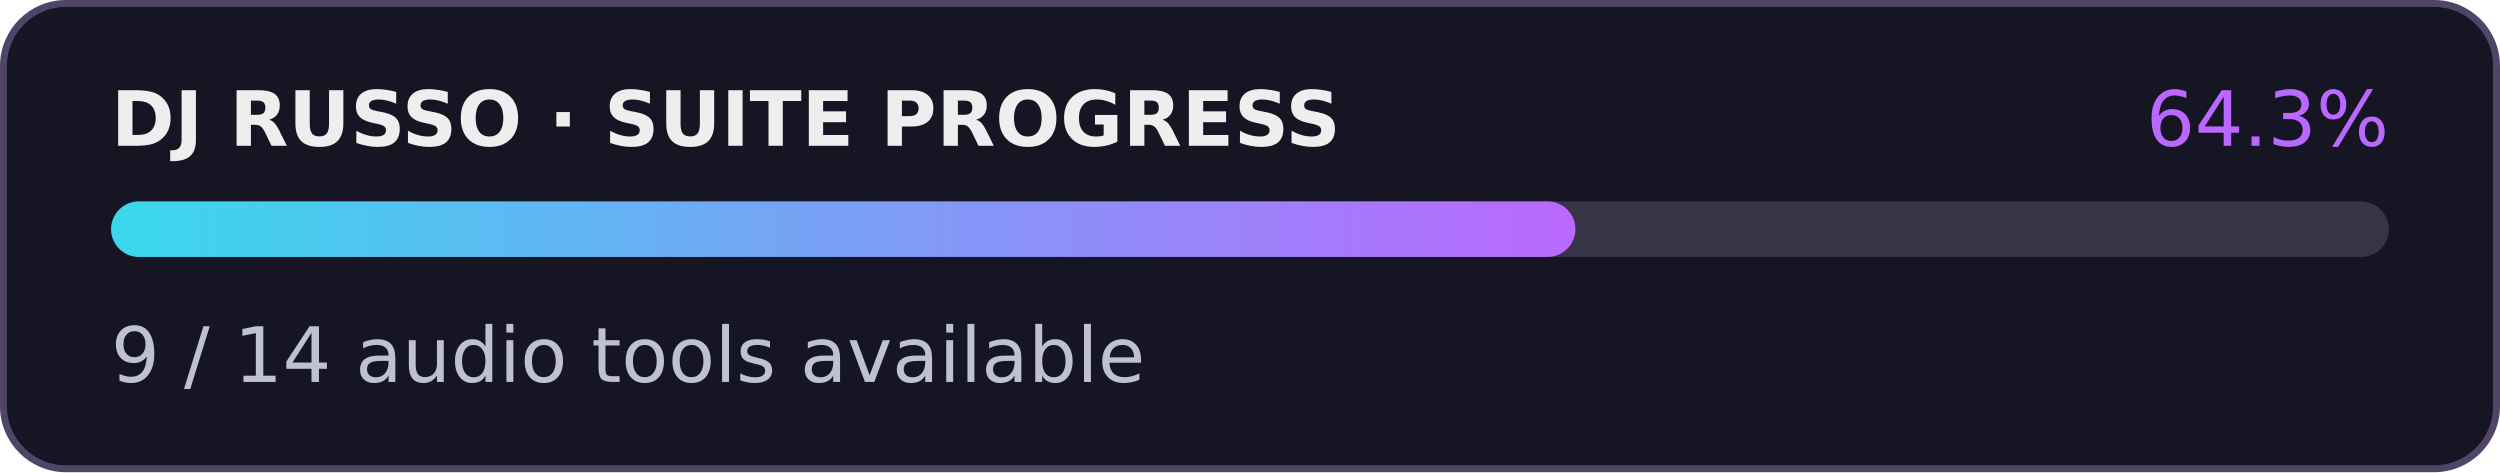
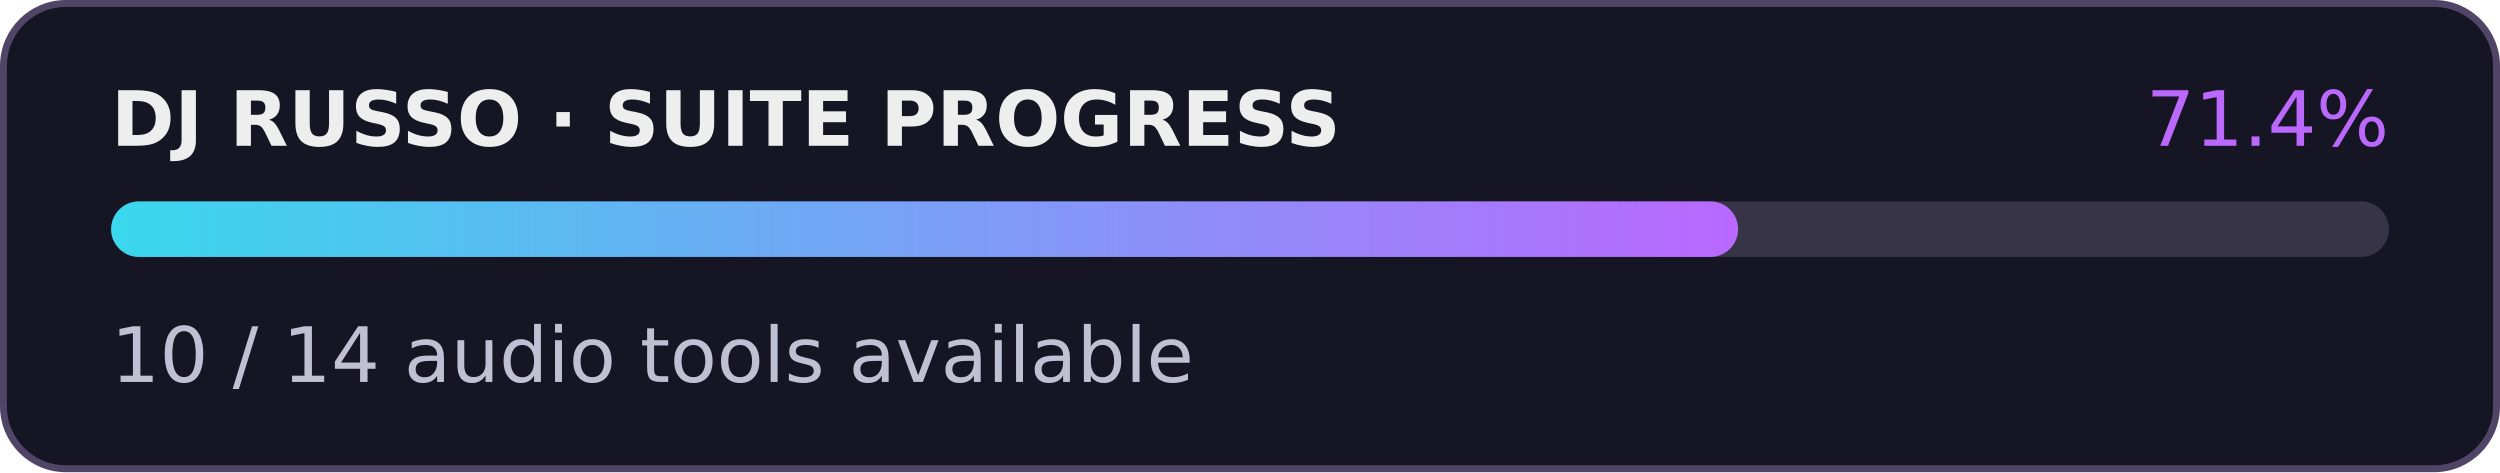
- <svg xmlns="http://www.w3.org/2000/svg" width="360" height="68" viewBox="0 0 360 68" role="img" aria-label="Suite development: 9 of 14 tools, 64.3 percent">
+ <svg xmlns="http://www.w3.org/2000/svg" width="360" height="68" viewBox="0 0 360 68" role="img" aria-label="Suite development: 10 of 14 tools, 71.4 percent">
  <defs>
    <linearGradient id="neon">
      <stop stop-color="#39D8ED" />
      <stop offset="1" stop-color="#BA68FF" />
    </linearGradient>
  </defs>
  <rect x=".5" y=".5" width="359" height="67" rx="9" fill="#151523" stroke="#514567" />
  <g font-family="Verdana,DejaVu Sans,sans-serif" font-size="11" fill="#eee">
    <text x="16" y="21" font-weight="bold">DJ RUSSO · SUITE PROGRESS</text>
-     <text x="344" y="21" text-anchor="end" fill="#BA68FF">64.3%</text>
-     <text x="16" y="55" fill="#BFC1D2">9 / 14 audio tools available</text>
+     <text x="344" y="21" text-anchor="end" fill="#BA68FF">71.4%</text>
+     <text x="16" y="55" fill="#BFC1D2">10 / 14 audio tools available</text>
  </g>
  <rect x="16" y="29" width="328" height="8" rx="4" fill="#373448" />
-   <rect x="16" y="29" width="210.86" height="8" rx="4" fill="url(#neon)" />
+   <rect x="16" y="29" width="234.29" height="8" rx="4" fill="url(#neon)" />
</svg>
